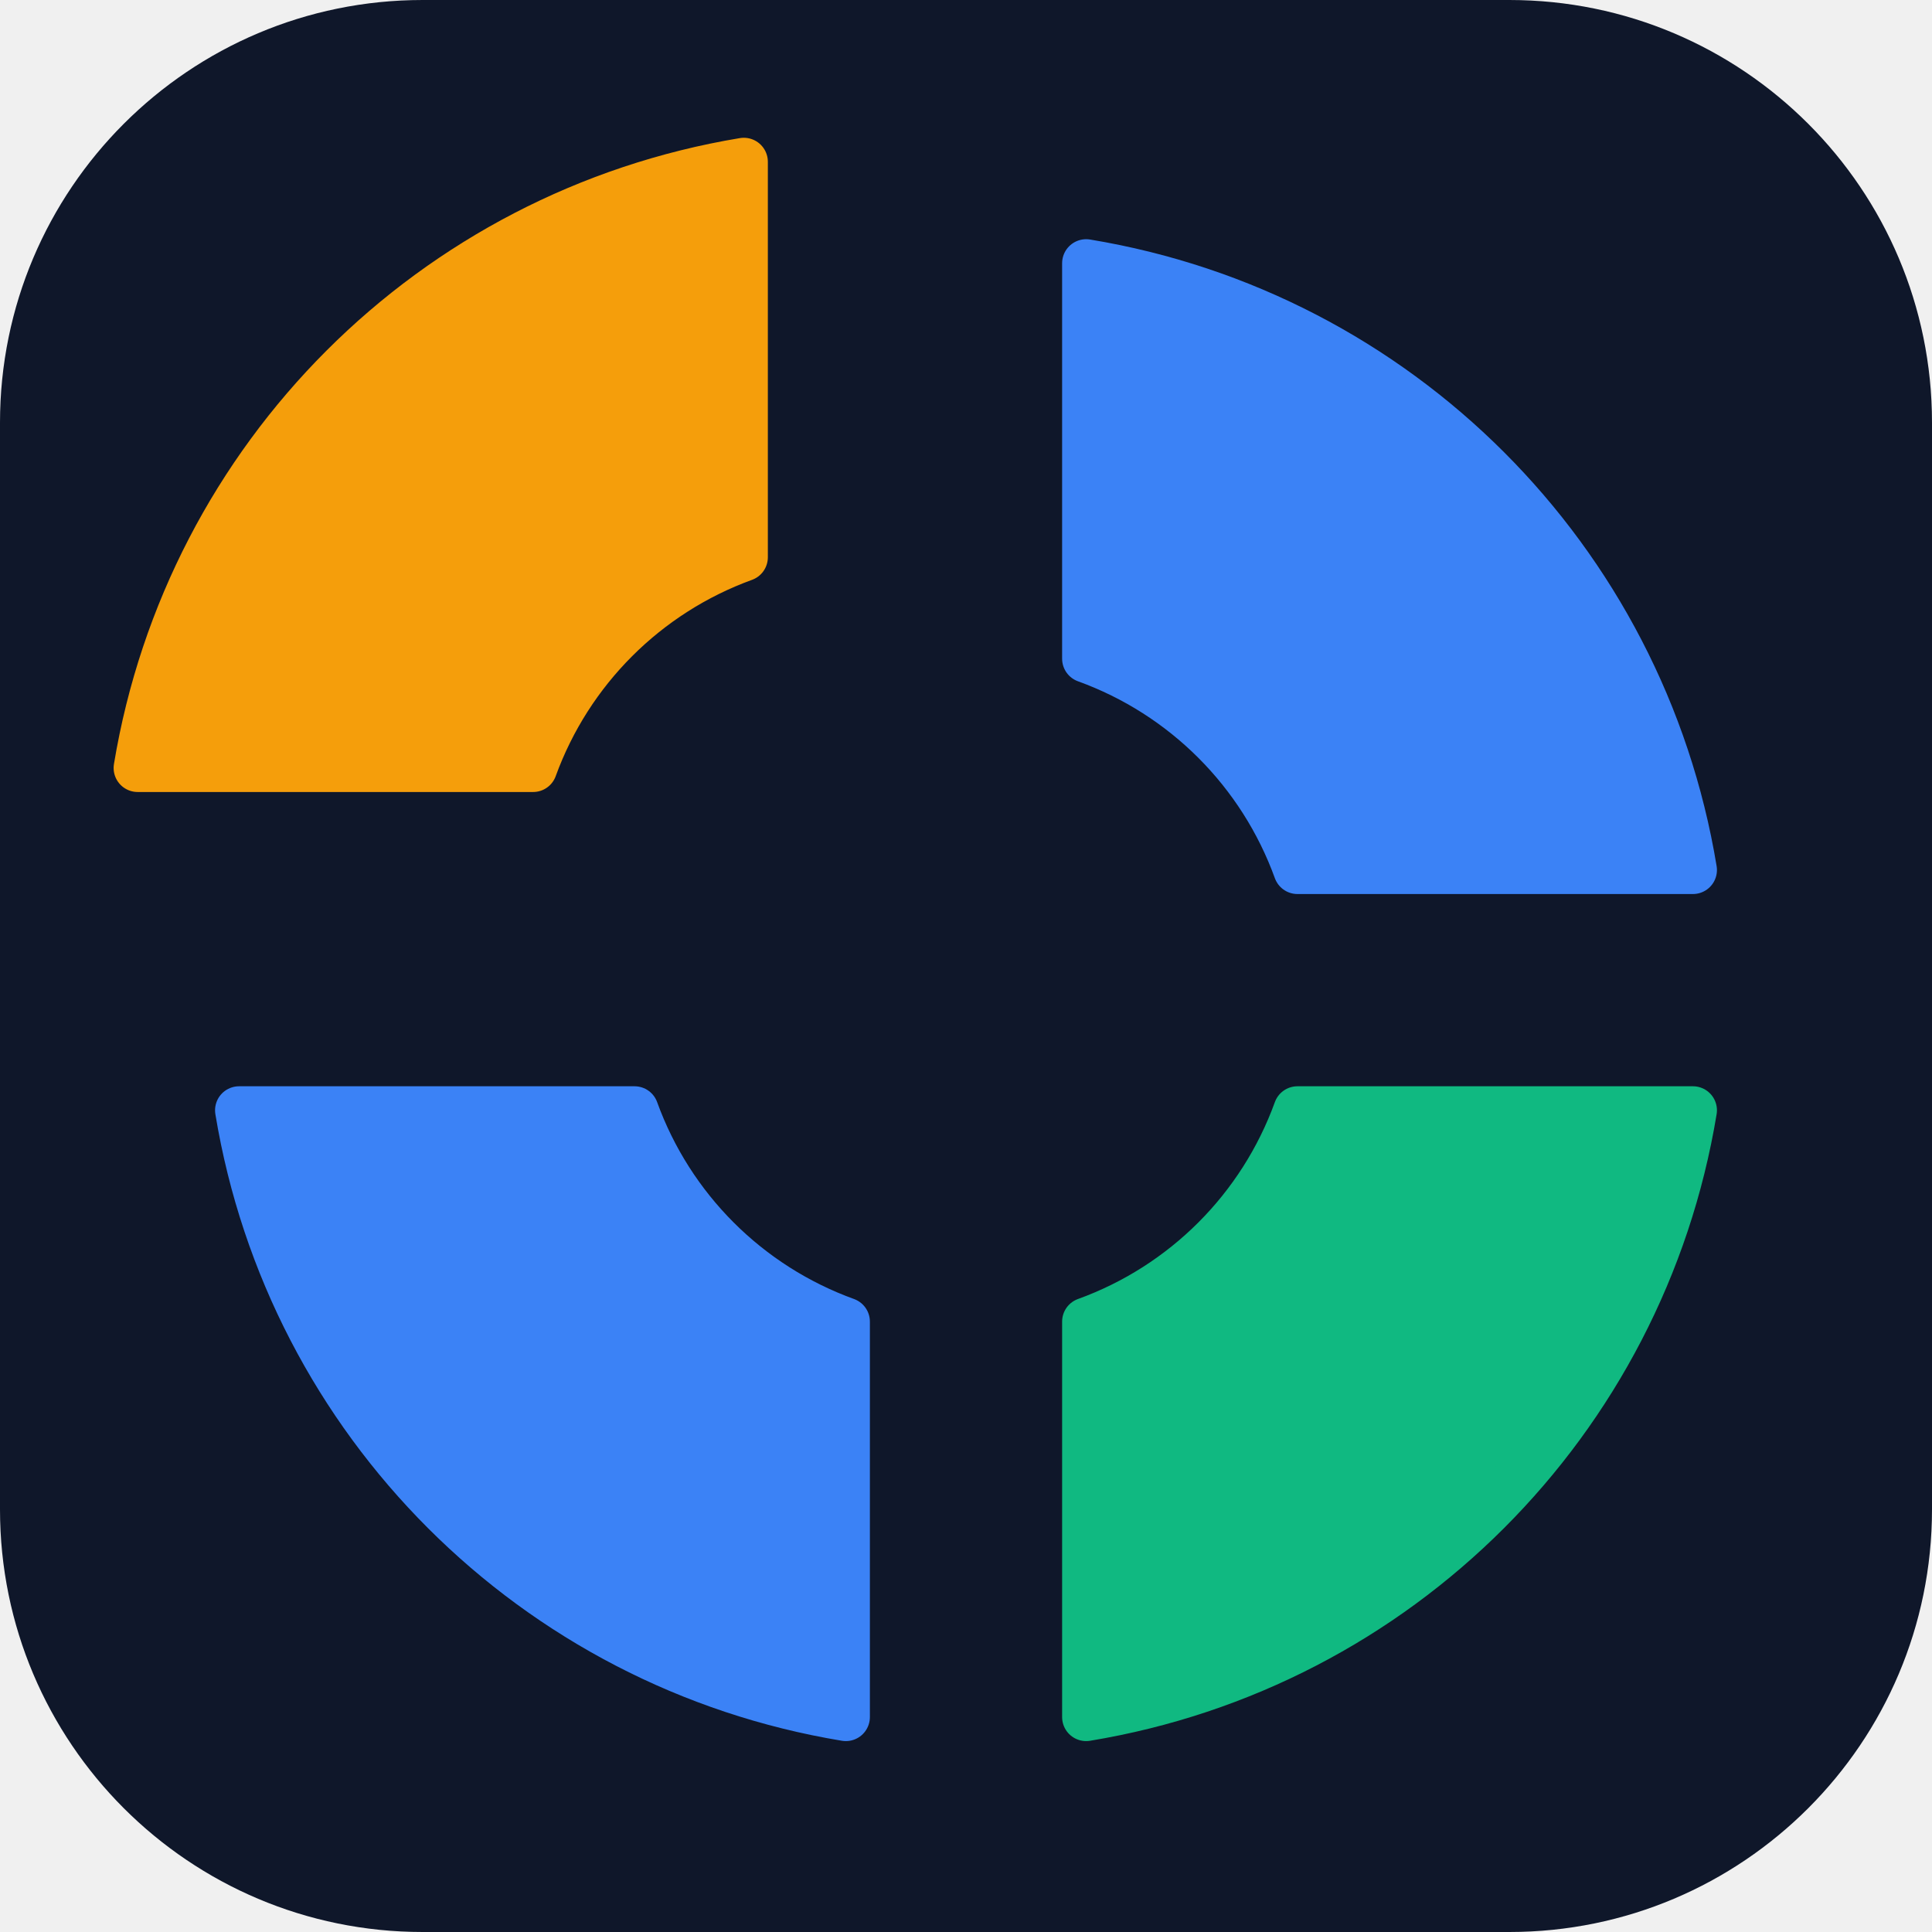
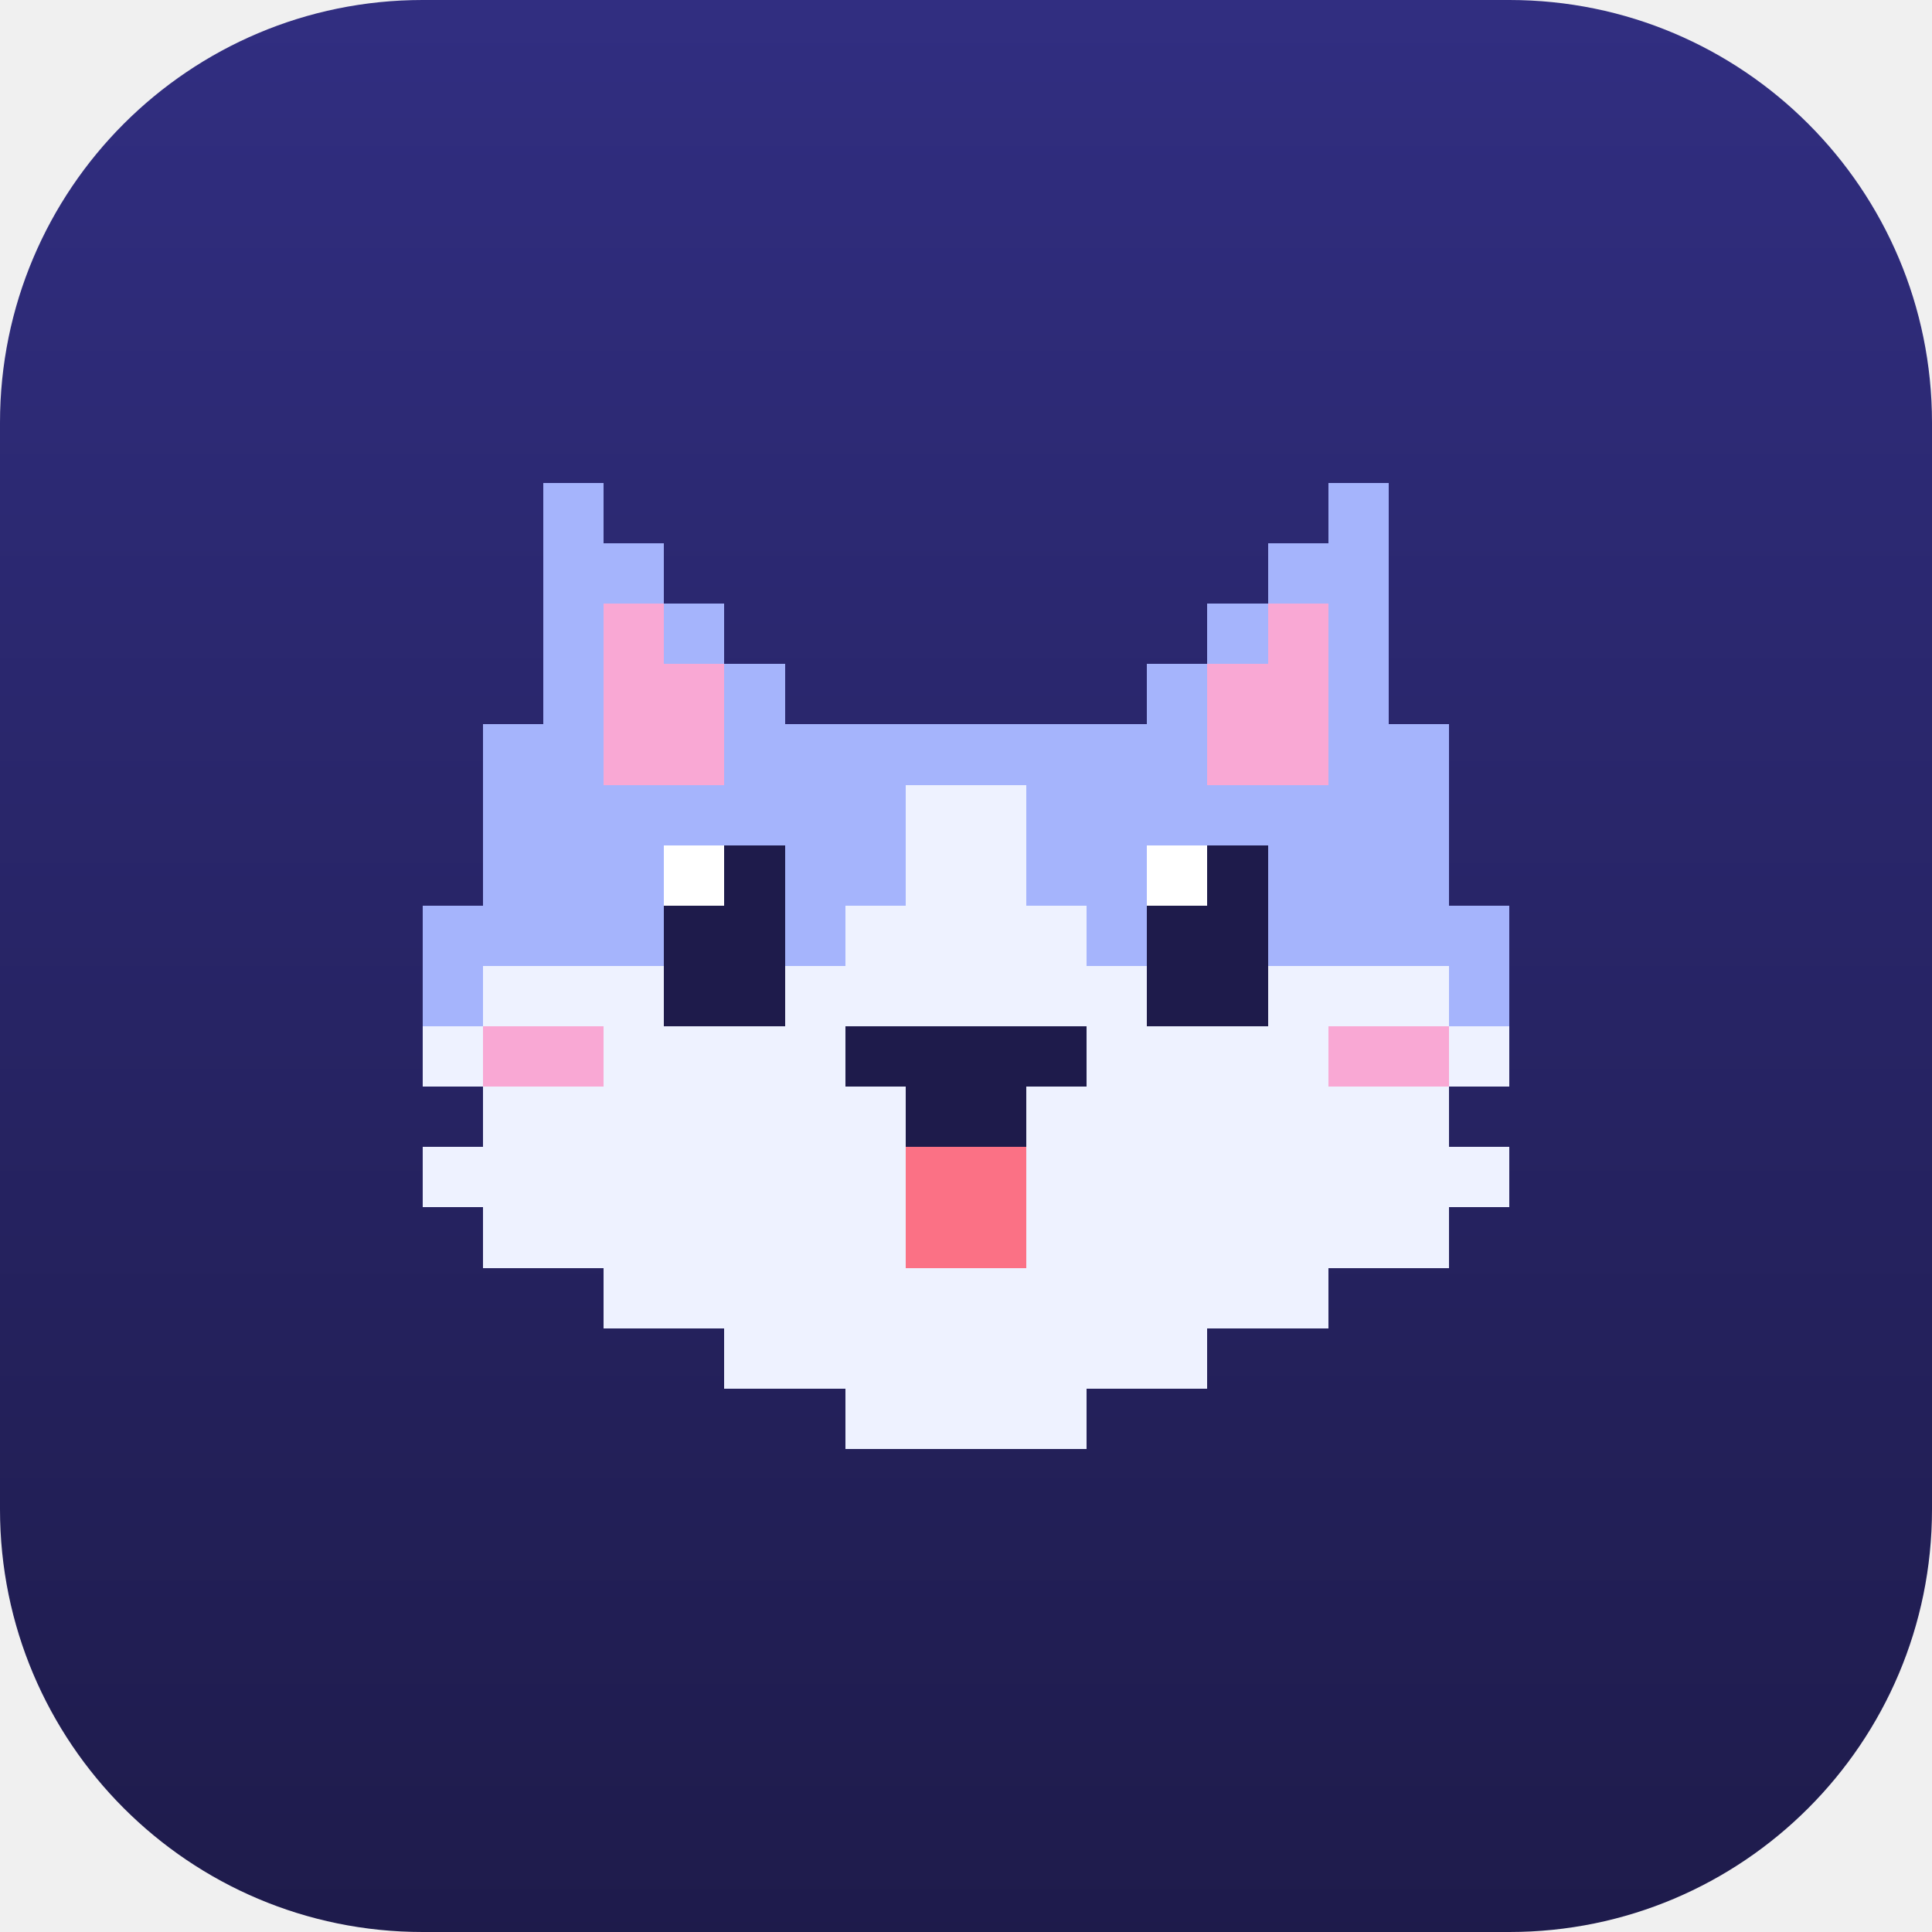
<svg xmlns="http://www.w3.org/2000/svg" viewBox="0 0 32 32" width="32" height="32">
-   <rect width="32" height="32" rx="7" fill="#0f172a" />
-   <path d="M17.99,4.36 A12.2,12.2 0 0 1 28.04,14.41 L21.49,14.41 A5.835,5.835 0 0 0 17.99,10.91 Z" fill="#3b82f6" stroke="#3b82f6" stroke-width="0.796" stroke-linejoin="round" />
-   <path d="M28.04,18.39 A12.2,12.2 0 0 1 17.99,28.44 L17.99,21.89 A5.835,5.835 0 0 0 21.49,18.39 Z" fill="#10b981" stroke="#10b981" stroke-width="0.796" stroke-linejoin="round" />
-   <path d="M14.01,28.44 A12.2,12.2 0 0 1 3.96,18.39 L10.51,18.39 A5.835,5.835 0 0 0 14.01,21.89 Z" fill="#3b82f6" stroke="#3b82f6" stroke-width="0.796" stroke-linejoin="round" />
-   <path d="M2.28,12.72 A12.2,12.2 0 0 1 12.32,2.68 L12.32,9.23 A5.835,5.835 0 0 0 8.83,12.72 Z" fill="#f59e0b" stroke="#f59e0b" stroke-width="0.796" stroke-linejoin="round" />
+   <defs>
+     <linearGradient id="bg" x1="0" y1="0" x2="0" y2="1">
+       <stop offset="0" stop-color="#312e81" />
+       <stop offset="1" stop-color="#1e1b4b" />
+     </linearGradient>
+   </defs>
+   <rect x="0" y="0" width="32" height="32" rx="7" fill="url(#bg)" />
+   <g shape-rendering="crispEdges">
+     <rect x="9" y="8" width="1" height="1" fill="#a5b4fc" />
+     <rect x="22" y="8" width="1" height="1" fill="#a5b4fc" />
+     <rect x="9" y="9" width="2" height="1" fill="#a5b4fc" />
+     <rect x="21" y="9" width="2" height="1" fill="#a5b4fc" />
+     <rect x="9" y="10" width="1" height="1" fill="#a5b4fc" />
+     <rect x="10" y="10" width="1" height="1" fill="#f9a8d4" />
+     <rect x="11" y="10" width="1" height="1" fill="#a5b4fc" />
+     <rect x="20" y="10" width="1" height="1" fill="#a5b4fc" />
+     <rect x="21" y="10" width="1" height="1" fill="#f9a8d4" />
+     <rect x="22" y="10" width="1" height="1" fill="#a5b4fc" />
+     <rect x="9" y="11" width="1" height="1" fill="#a5b4fc" />
+     <rect x="10" y="11" width="2" height="1" fill="#f9a8d4" />
+     <rect x="12" y="11" width="1" height="1" fill="#a5b4fc" />
+     <rect x="19" y="11" width="1" height="1" fill="#a5b4fc" />
+     <rect x="20" y="11" width="2" height="1" fill="#f9a8d4" />
+     <rect x="22" y="11" width="1" height="1" fill="#a5b4fc" />
+     <rect x="8" y="12" width="2" height="1" fill="#a5b4fc" />
+     <rect x="10" y="12" width="2" height="1" fill="#f9a8d4" />
+     <rect x="12" y="12" width="8" height="1" fill="#a5b4fc" />
+     <rect x="20" y="12" width="2" height="1" fill="#f9a8d4" />
+     <rect x="22" y="12" width="2" height="1" fill="#a5b4fc" />
+     <rect x="8" y="13" width="7" height="1" fill="#a5b4fc" />
+     <rect x="15" y="13" width="2" height="1" fill="#eef2ff" />
+     <rect x="17" y="13" width="7" height="1" fill="#a5b4fc" />
+     <rect x="8" y="14" width="3" height="1" fill="#a5b4fc" />
+     <rect x="11" y="14" width="1" height="1" fill="#ffffff" />
+     <rect x="12" y="14" width="1" height="1" fill="#1e1b4b" />
+     <rect x="13" y="14" width="2" height="1" fill="#a5b4fc" />
+     <rect x="15" y="14" width="2" height="1" fill="#eef2ff" />
+     <rect x="17" y="14" width="2" height="1" fill="#a5b4fc" />
+     <rect x="19" y="14" width="1" height="1" fill="#ffffff" />
+     <rect x="20" y="14" width="1" height="1" fill="#1e1b4b" />
+     <rect x="21" y="14" width="3" height="1" fill="#a5b4fc" />
+     <rect x="7" y="15" width="4" height="1" fill="#a5b4fc" />
+     <rect x="11" y="15" width="2" height="1" fill="#1e1b4b" />
+     <rect x="13" y="15" width="1" height="1" fill="#a5b4fc" />
+     <rect x="14" y="15" width="4" height="1" fill="#eef2ff" />
+     <rect x="18" y="15" width="1" height="1" fill="#a5b4fc" />
+     <rect x="19" y="15" width="2" height="1" fill="#1e1b4b" />
+     <rect x="21" y="15" width="4" height="1" fill="#a5b4fc" />
+     <rect x="7" y="16" width="1" height="1" fill="#a5b4fc" />
+     <rect x="8" y="16" width="3" height="1" fill="#eef2ff" />
+     <rect x="11" y="16" width="2" height="1" fill="#1e1b4b" />
+     <rect x="13" y="16" width="6" height="1" fill="#eef2ff" />
+     <rect x="19" y="16" width="2" height="1" fill="#1e1b4b" />
+     <rect x="21" y="16" width="3" height="1" fill="#eef2ff" />
+     <rect x="24" y="16" width="1" height="1" fill="#a5b4fc" />
+     <rect x="7" y="17" width="1" height="1" fill="#eef2ff" />
+     <rect x="8" y="17" width="2" height="1" fill="#f9a8d4" />
+     <rect x="10" y="17" width="4" height="1" fill="#eef2ff" />
+     <rect x="14" y="17" width="4" height="1" fill="#1e1b4b" />
+     <rect x="18" y="17" width="4" height="1" fill="#eef2ff" />
+     <rect x="22" y="17" width="2" height="1" fill="#f9a8d4" />
+     <rect x="24" y="17" width="1" height="1" fill="#eef2ff" />
+     <rect x="8" y="18" width="7" height="1" fill="#eef2ff" />
+     <rect x="15" y="18" width="2" height="1" fill="#1e1b4b" />
+     <rect x="17" y="18" width="7" height="1" fill="#eef2ff" />
+     <rect x="7" y="19" width="8" height="1" fill="#eef2ff" />
+     <rect x="15" y="19" width="2" height="1" fill="#fb7185" />
+     <rect x="17" y="19" width="8" height="1" fill="#eef2ff" />
+     <rect x="8" y="20" width="7" height="1" fill="#eef2ff" />
+     <rect x="15" y="20" width="2" height="1" fill="#fb7185" />
+     <rect x="17" y="20" width="7" height="1" fill="#eef2ff" />
+     <rect x="10" y="21" width="12" height="1" fill="#eef2ff" />
+     <rect x="12" y="22" width="8" height="1" fill="#eef2ff" />
+     <rect x="14" y="23" width="4" height="1" fill="#eef2ff" />
+   </g>
</svg>
